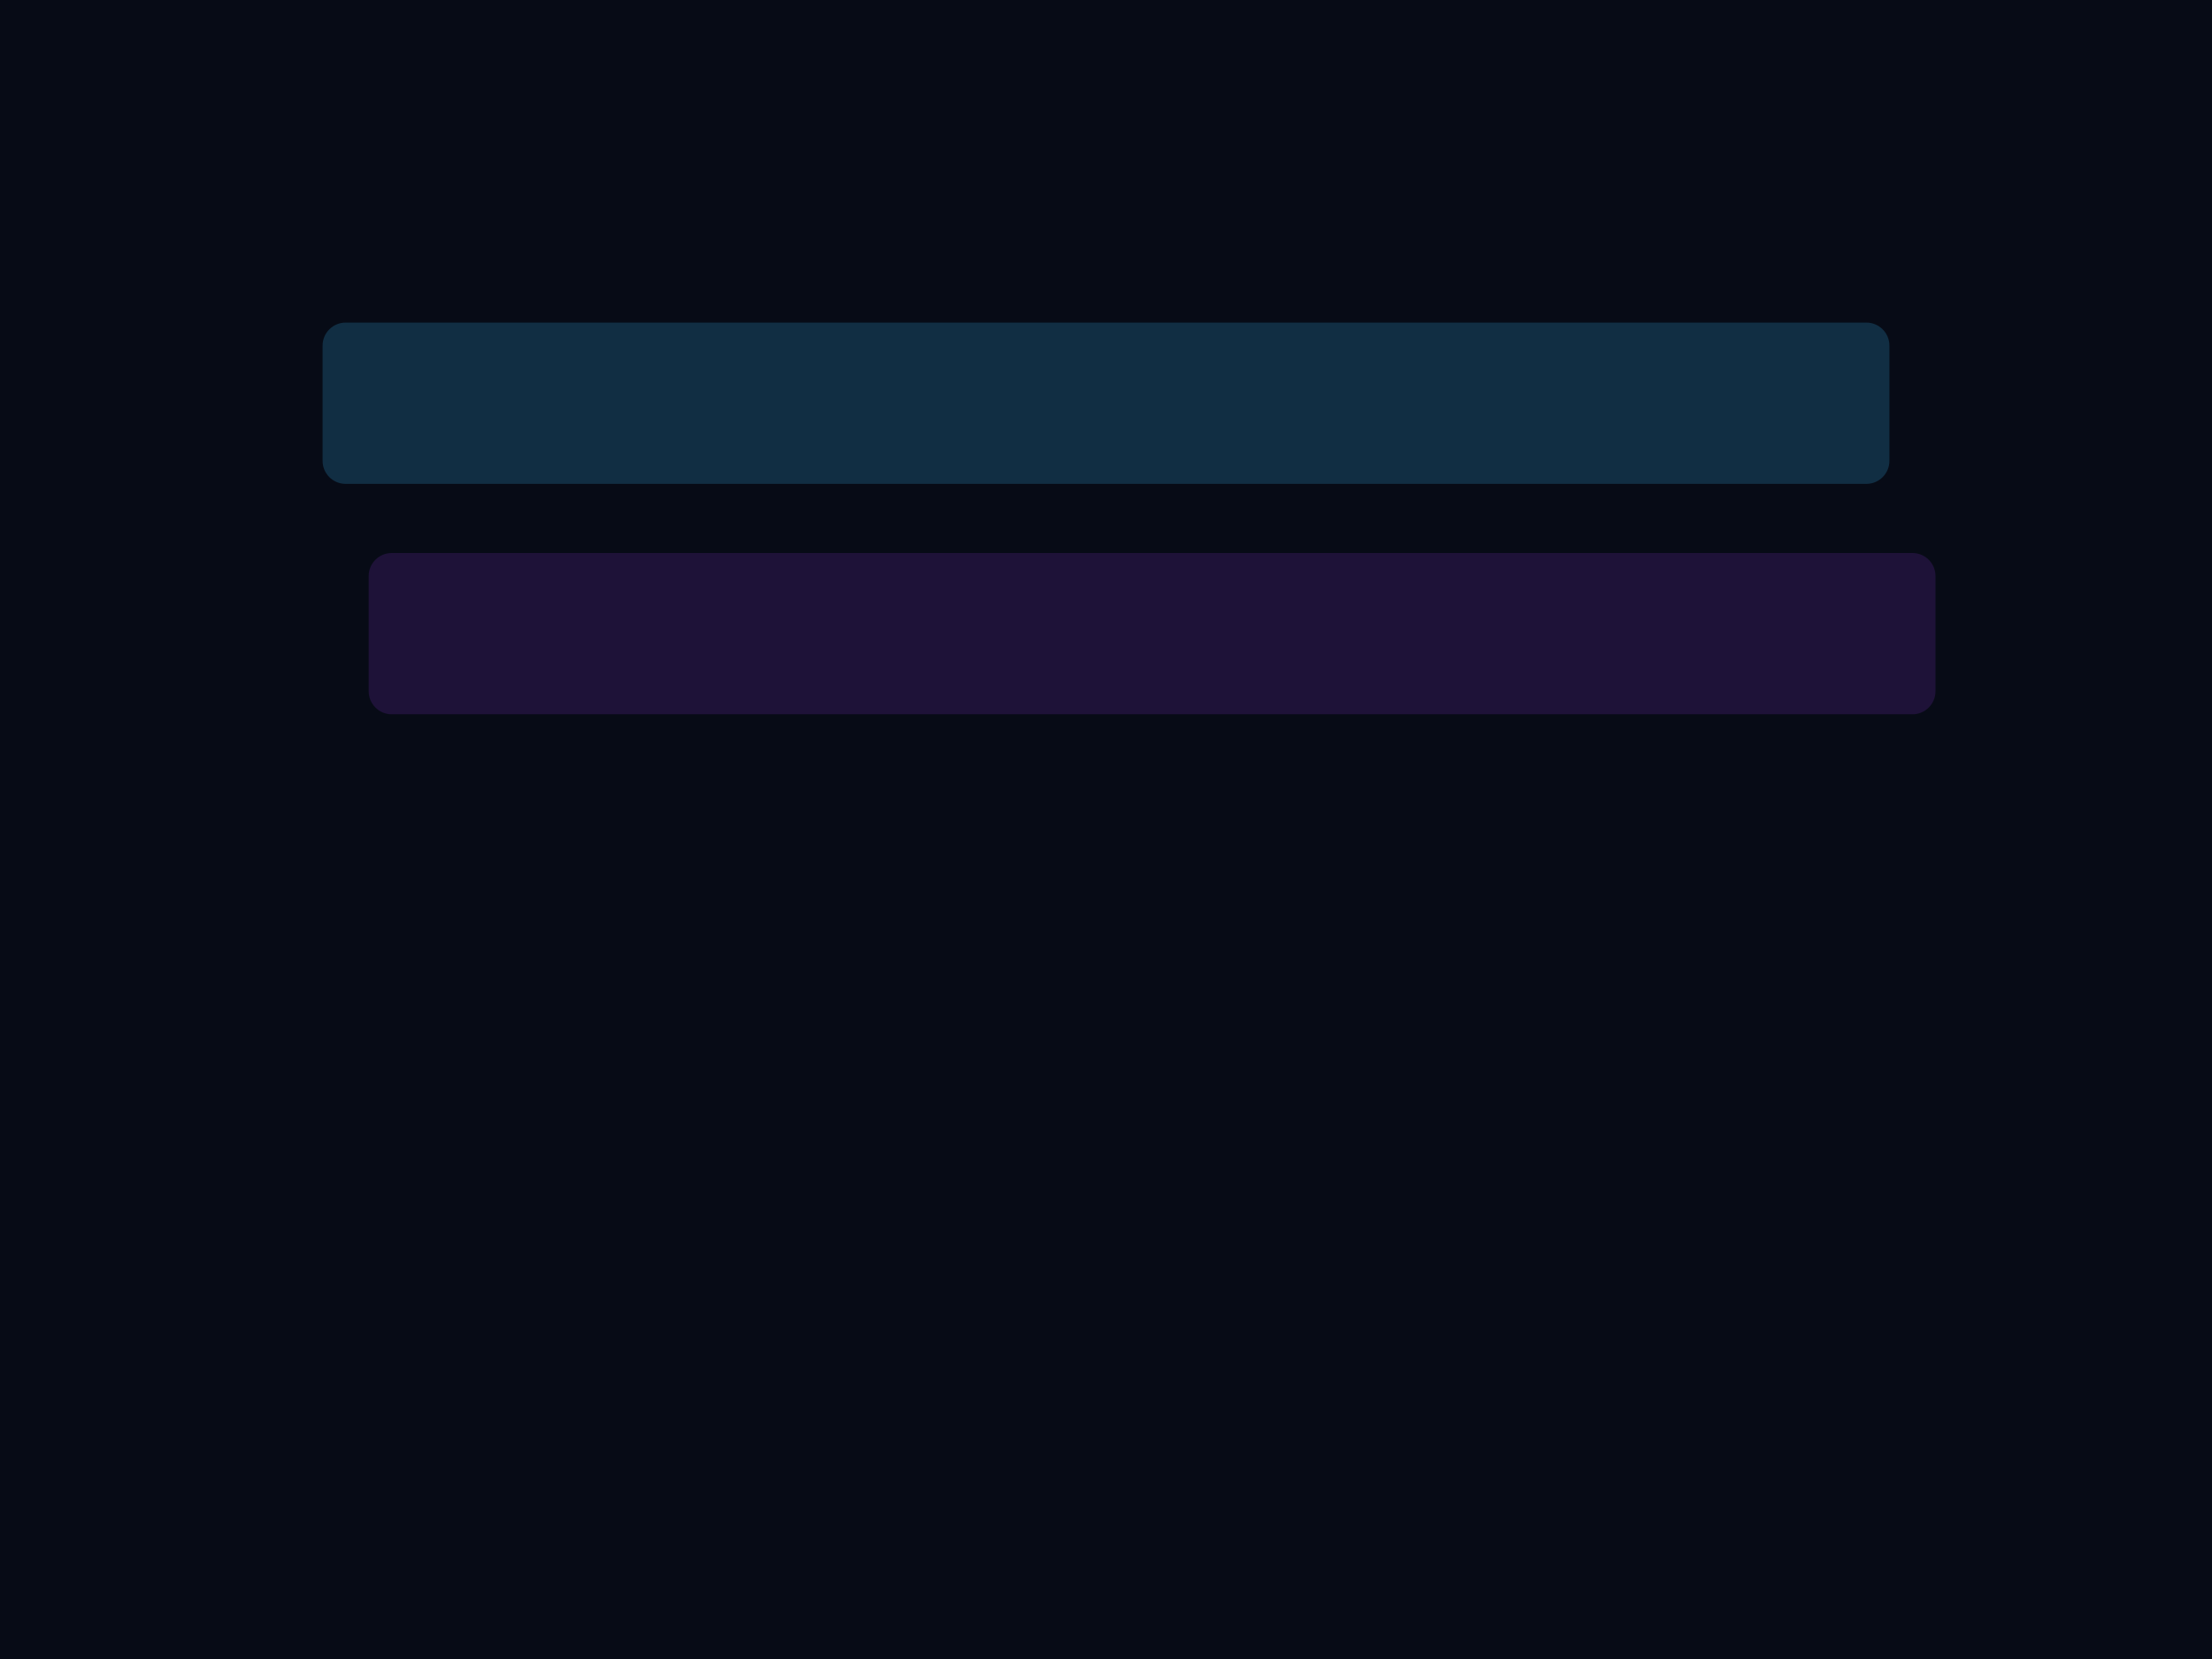
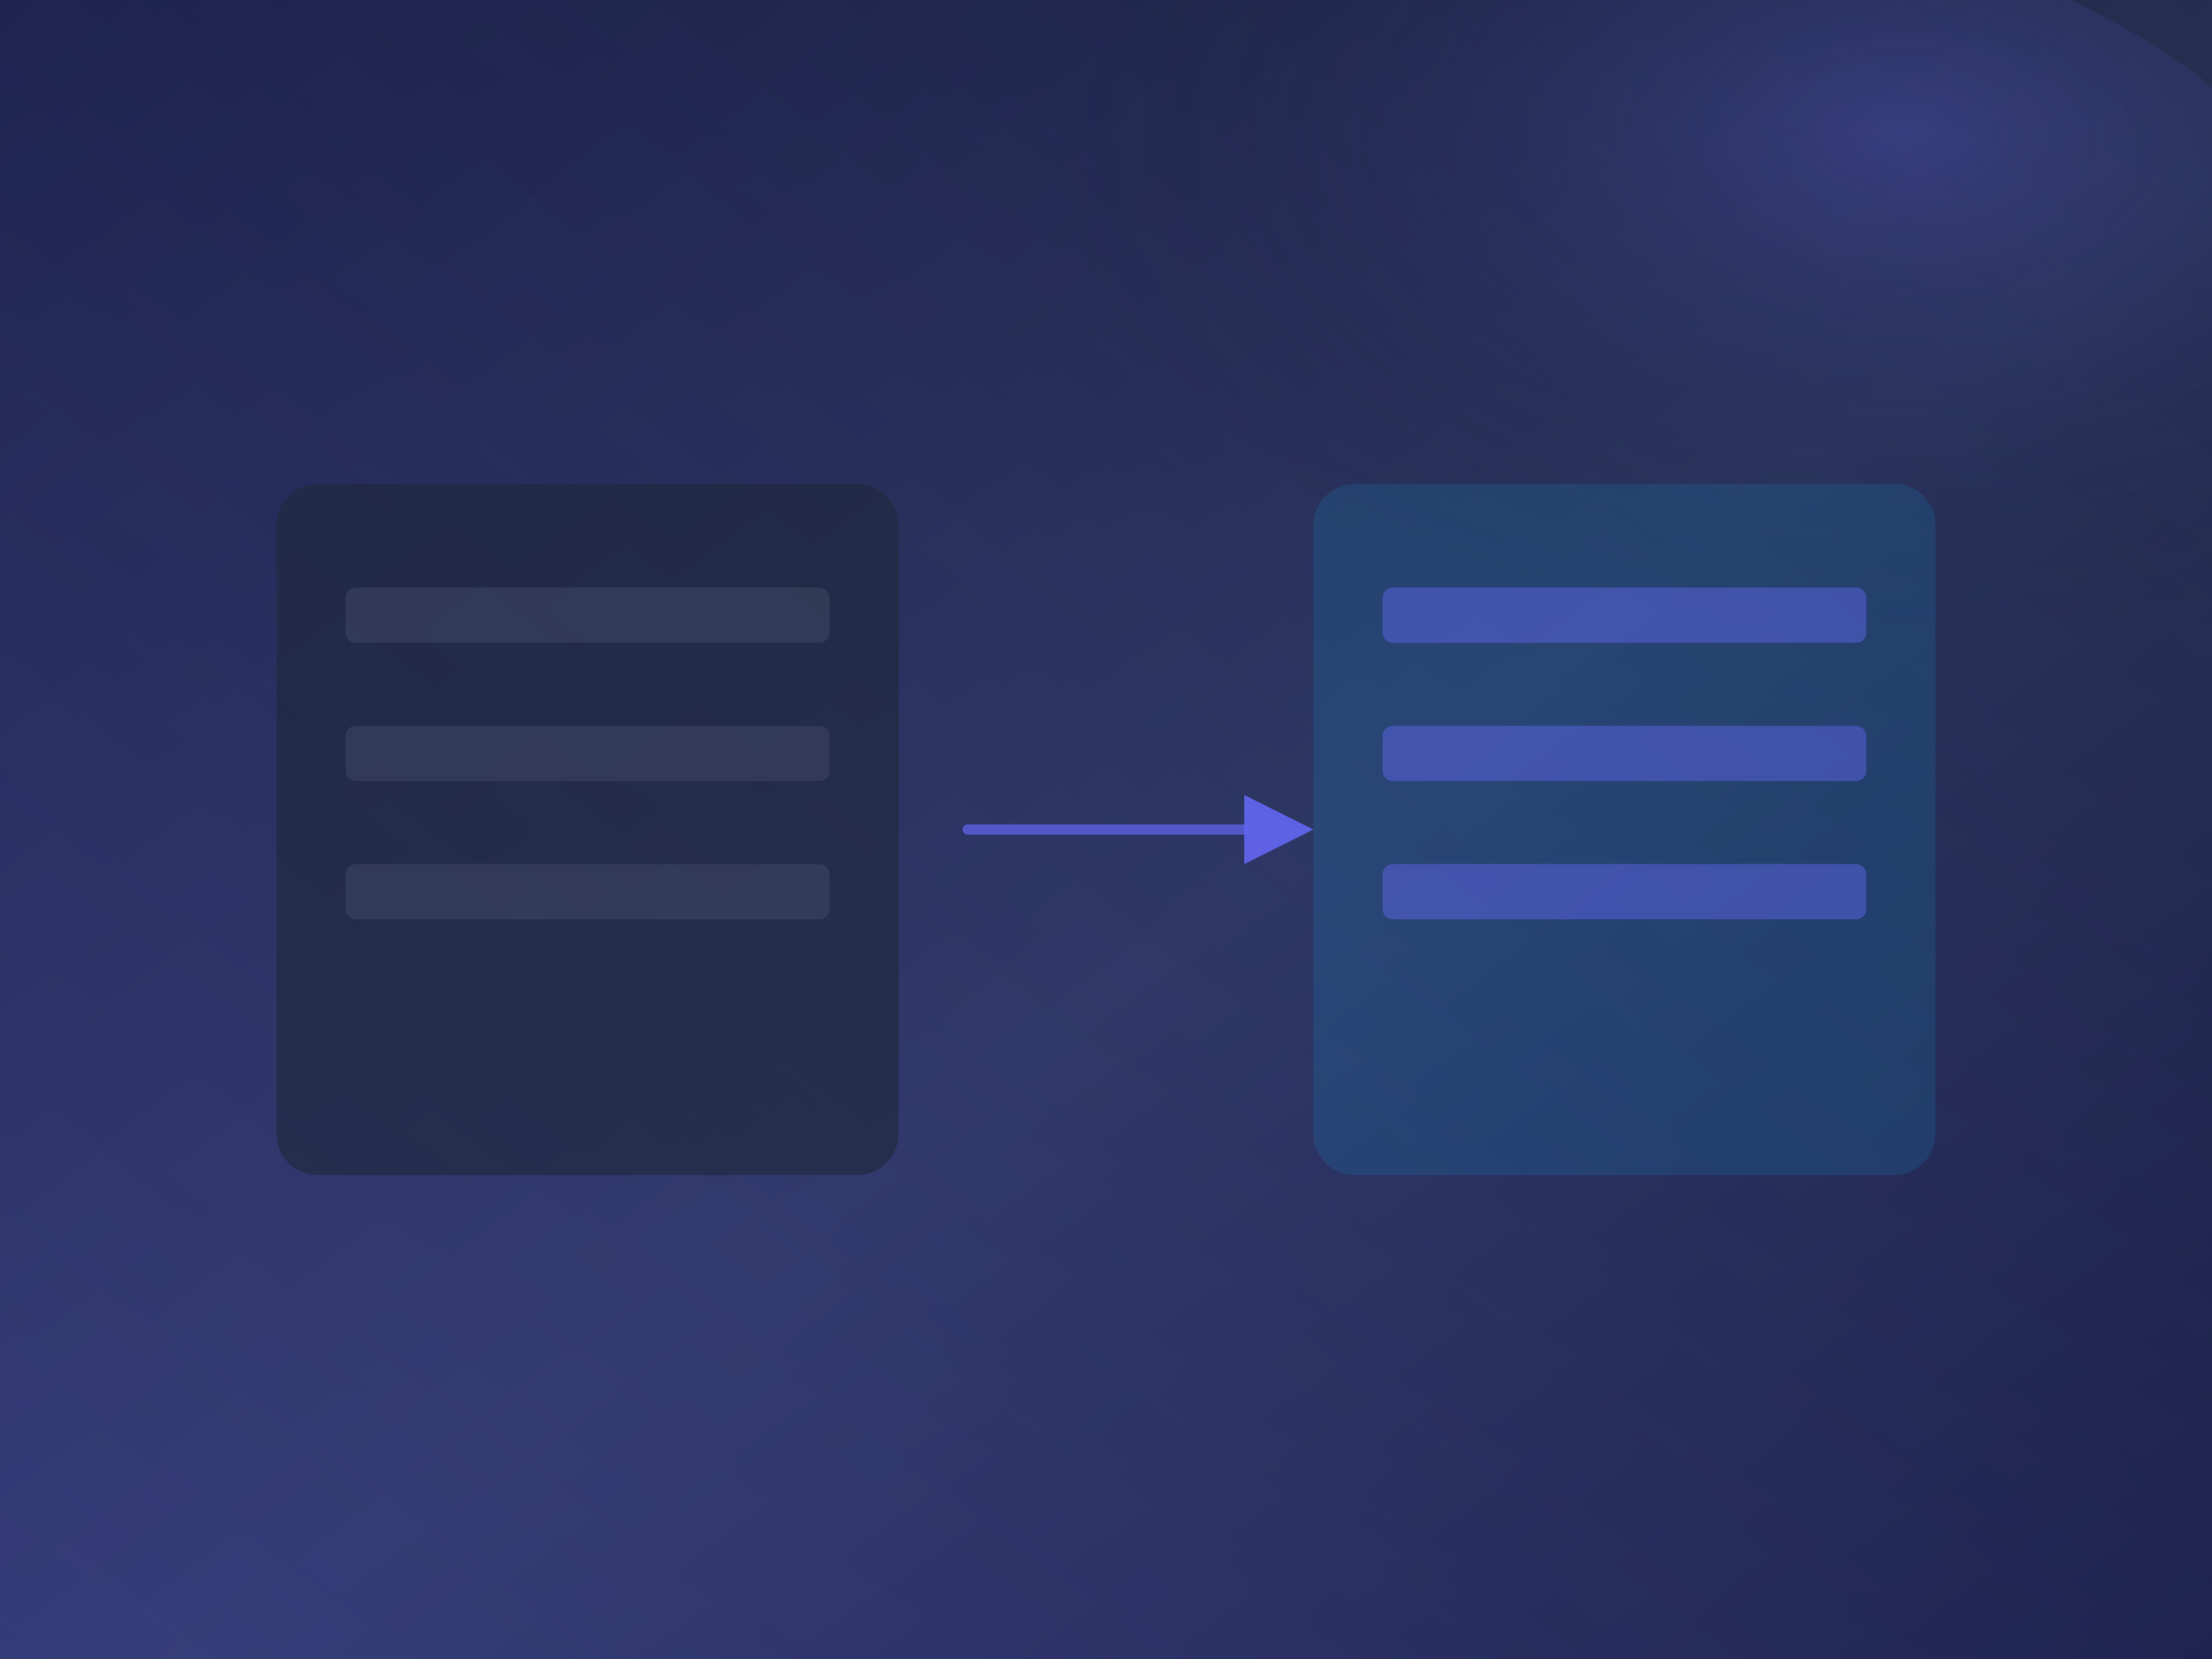
- <svg xmlns="http://www.w3.org/2000/svg" viewBox="0 0 960 720" role="img" aria-label="Business technology resource">
-   <rect width="960" height="720" fill="#070B16" />
-   <rect x="140" y="140" width="680" height="70" rx="10" fill="#38BDF8" fill-opacity="0.2" />
-   <rect x="160" y="240" width="680" height="70" rx="10" fill="#7B2FBE" fill-opacity="0.2" />
+ <svg xmlns="http://www.w3.org/2000/svg" width="640" height="480" viewBox="0 0 640 480" role="img" aria-hidden="true">
+   <defs>
+     <linearGradient id="g_9aafa21f" x1="0%" y1="0%" x2="100%" y2="100%">
+       <stop offset="0%" stop-color="#0A0F1E" />
+       <stop offset="55%" stop-color="#1E293B" />
+       <stop offset="100%" stop-color="#0A0F1E" />
+     </linearGradient>
+     <linearGradient id="g_4a58f786" x1="0%" y1="100%" x2="100%" y2="0%">
+       <stop offset="0%" stop-color="#6366F1" stop-opacity="0.35" />
+       <stop offset="100%" stop-color="#6366F1" stop-opacity="0.12" />
+     </linearGradient>
+     <radialGradient id="r_g_9aafa21f" cx="70%" cy="25%" r="55%">
+       <stop offset="0%" stop-color="#6366F1" stop-opacity="0.28" />
+       <stop offset="100%" stop-color="#0A0F1E" stop-opacity="0" />
+     </radialGradient>
+     <filter id="soft_g_9aafa21f" x="-20%" y="-20%" width="140%" height="140%">
+       <feGaussianBlur stdDeviation="8" />
+     </filter>
+   </defs>
+   <rect width="640" height="480" fill="url(#g_9aafa21f)" />
+   <rect width="640" height="480" fill="url(#g_4a58f786)" />
+   <ellipse cx="460" cy="105" rx="224" ry="134" fill="url(#r_g_9aafa21f)" />
+   <rect x="80" y="140" width="180" height="200" rx="12" fill="rgba(30,41,59,0.7)" opacity="0.9" />
+   <rect x="380" y="140" width="180" height="200" rx="12" fill="rgba(14,165,233,0.15)" opacity="0.95" />
+   <line x1="280" y1="240" x2="360" y2="240" stroke="#6366F1" stroke-width="3" opacity="0.7" stroke-linecap="round" />
+   <polygon points="360,230 380,240 360,250" fill="#6366F1" opacity="0.9" />
+   <rect x="100" y="170" width="140" height="16" rx="3" fill="rgba(148,163,184,0.25)" opacity="0.5" />
+   <rect x="400" y="170" width="140" height="16" rx="3" fill="#6366F1" opacity="0.45" />
+   <rect x="100" y="210" width="140" height="16" rx="3" fill="rgba(148,163,184,0.25)" opacity="0.5" />
+   <rect x="400" y="210" width="140" height="16" rx="3" fill="#6366F1" opacity="0.45" />
+   <rect x="100" y="250" width="140" height="16" rx="3" fill="rgba(148,163,184,0.25)" opacity="0.5" />
+   <rect x="400" y="250" width="140" height="16" rx="3" fill="#6366F1" opacity="0.45" />
</svg>
